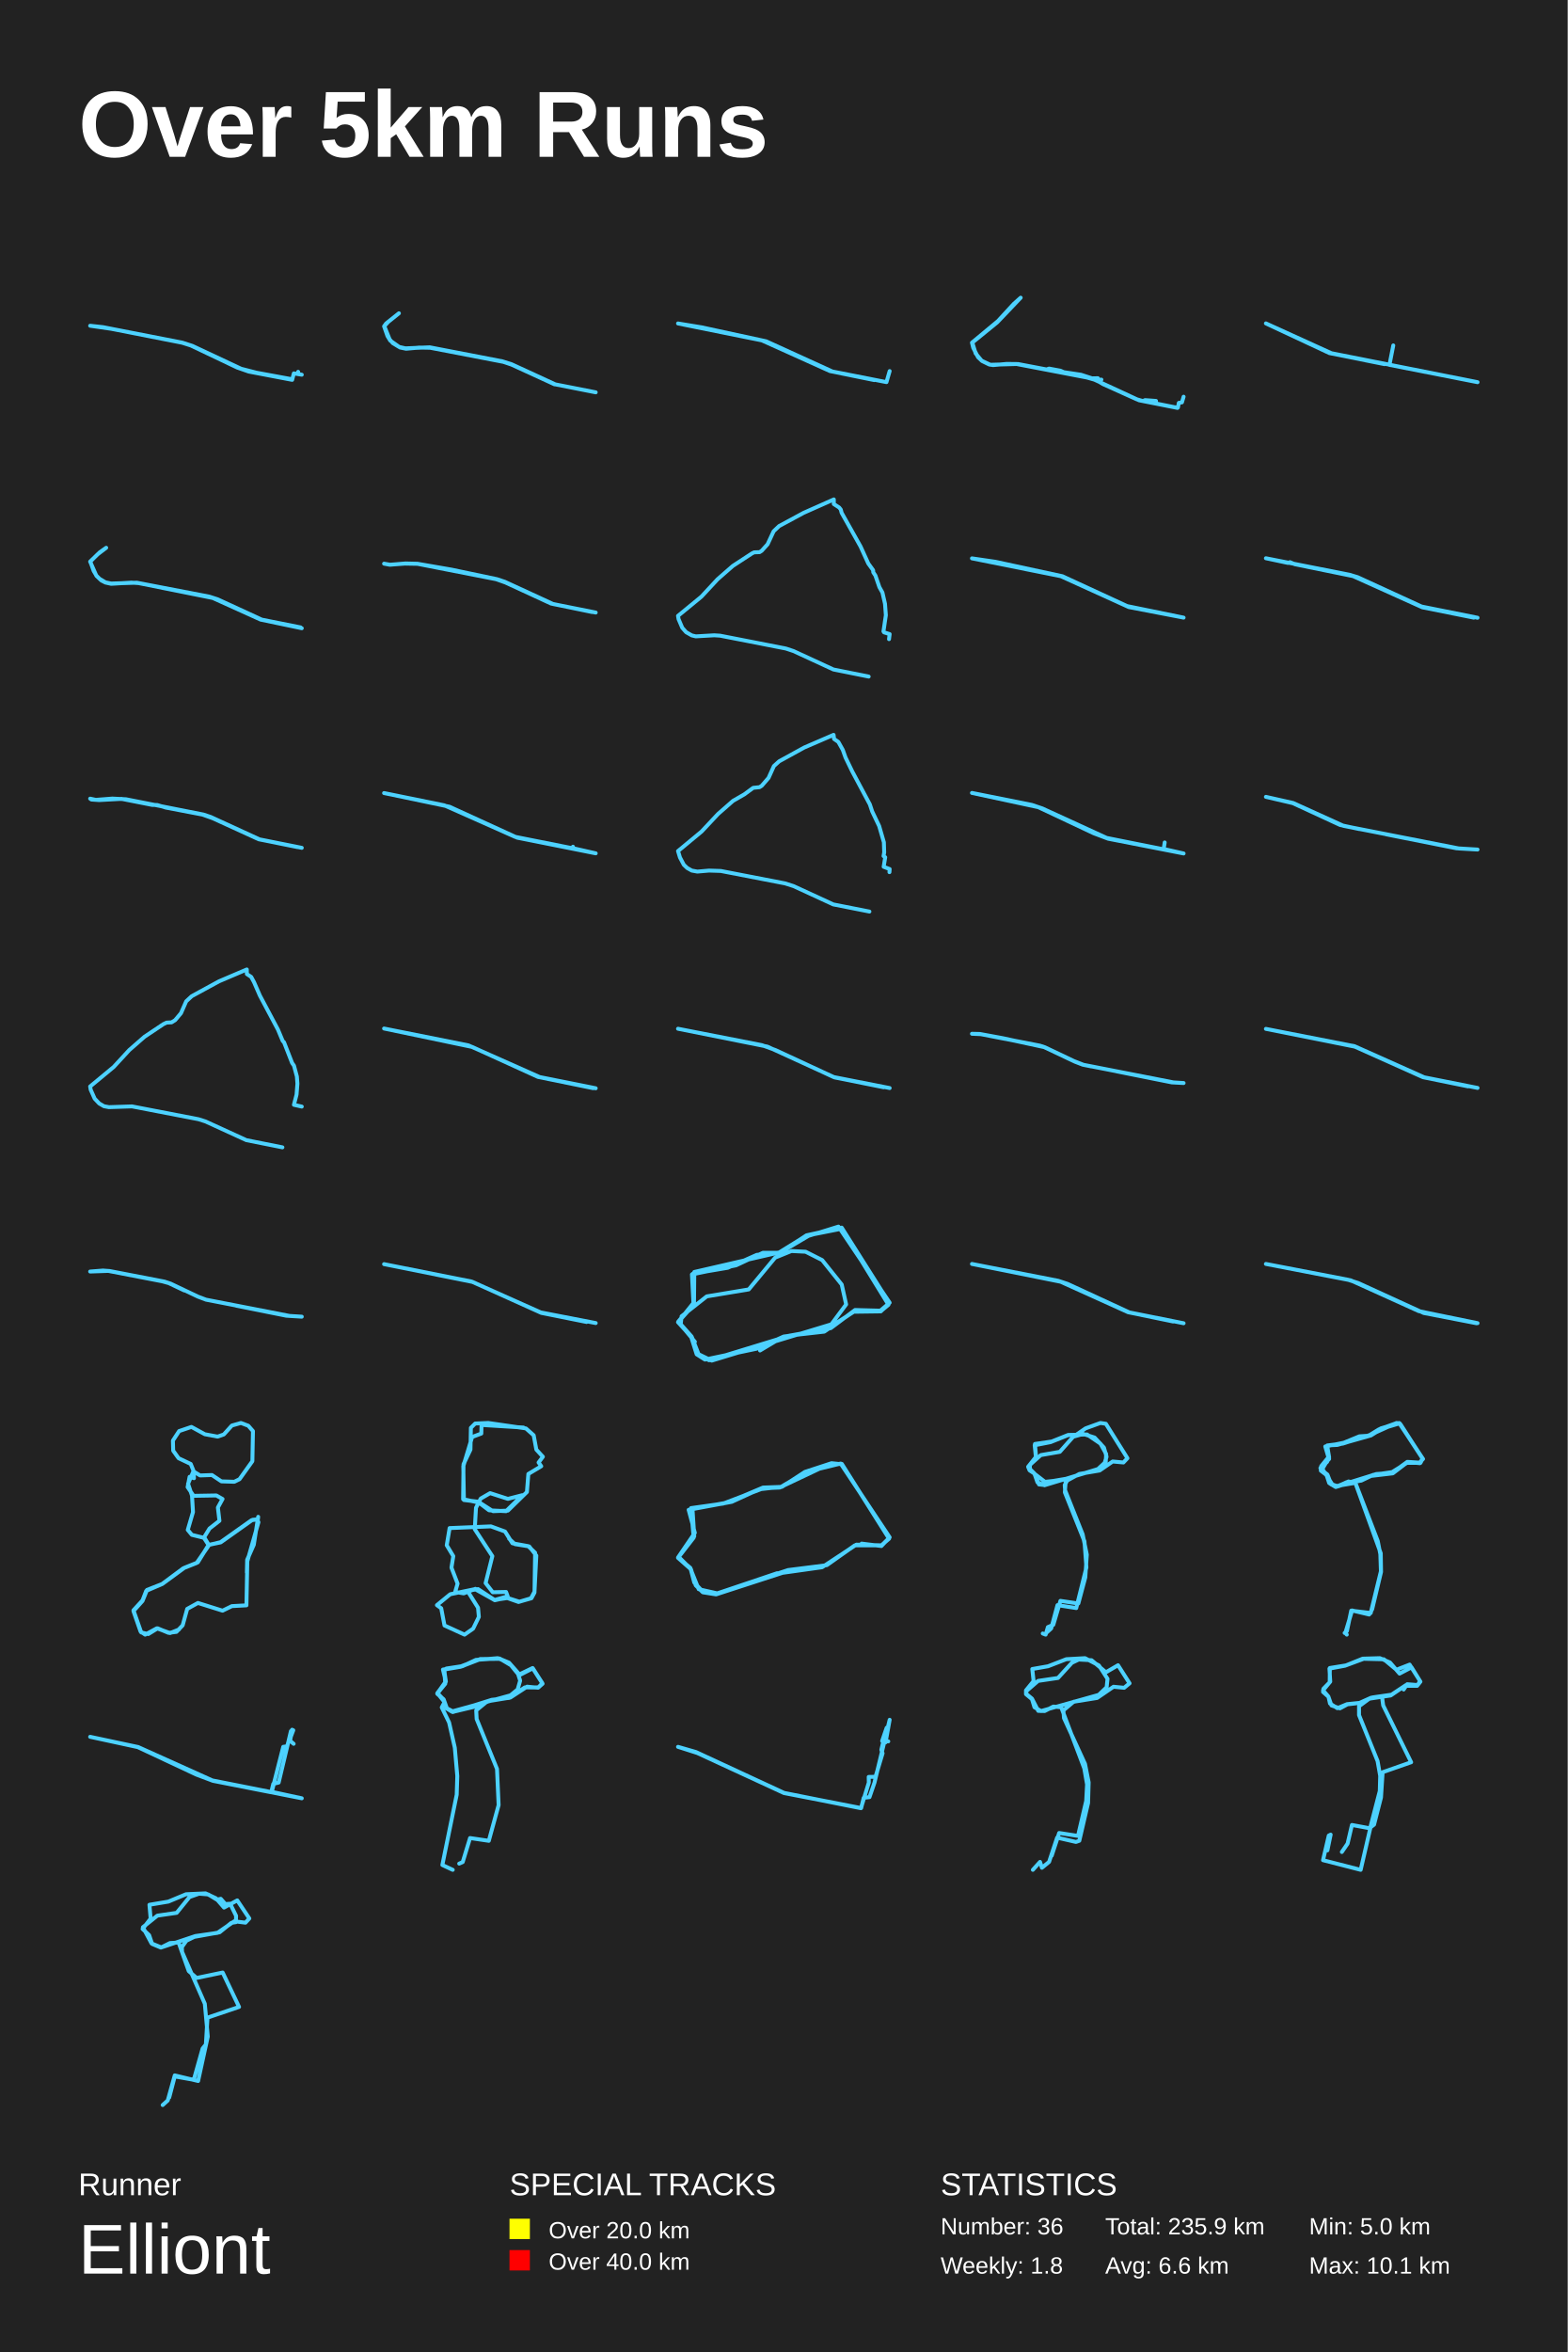
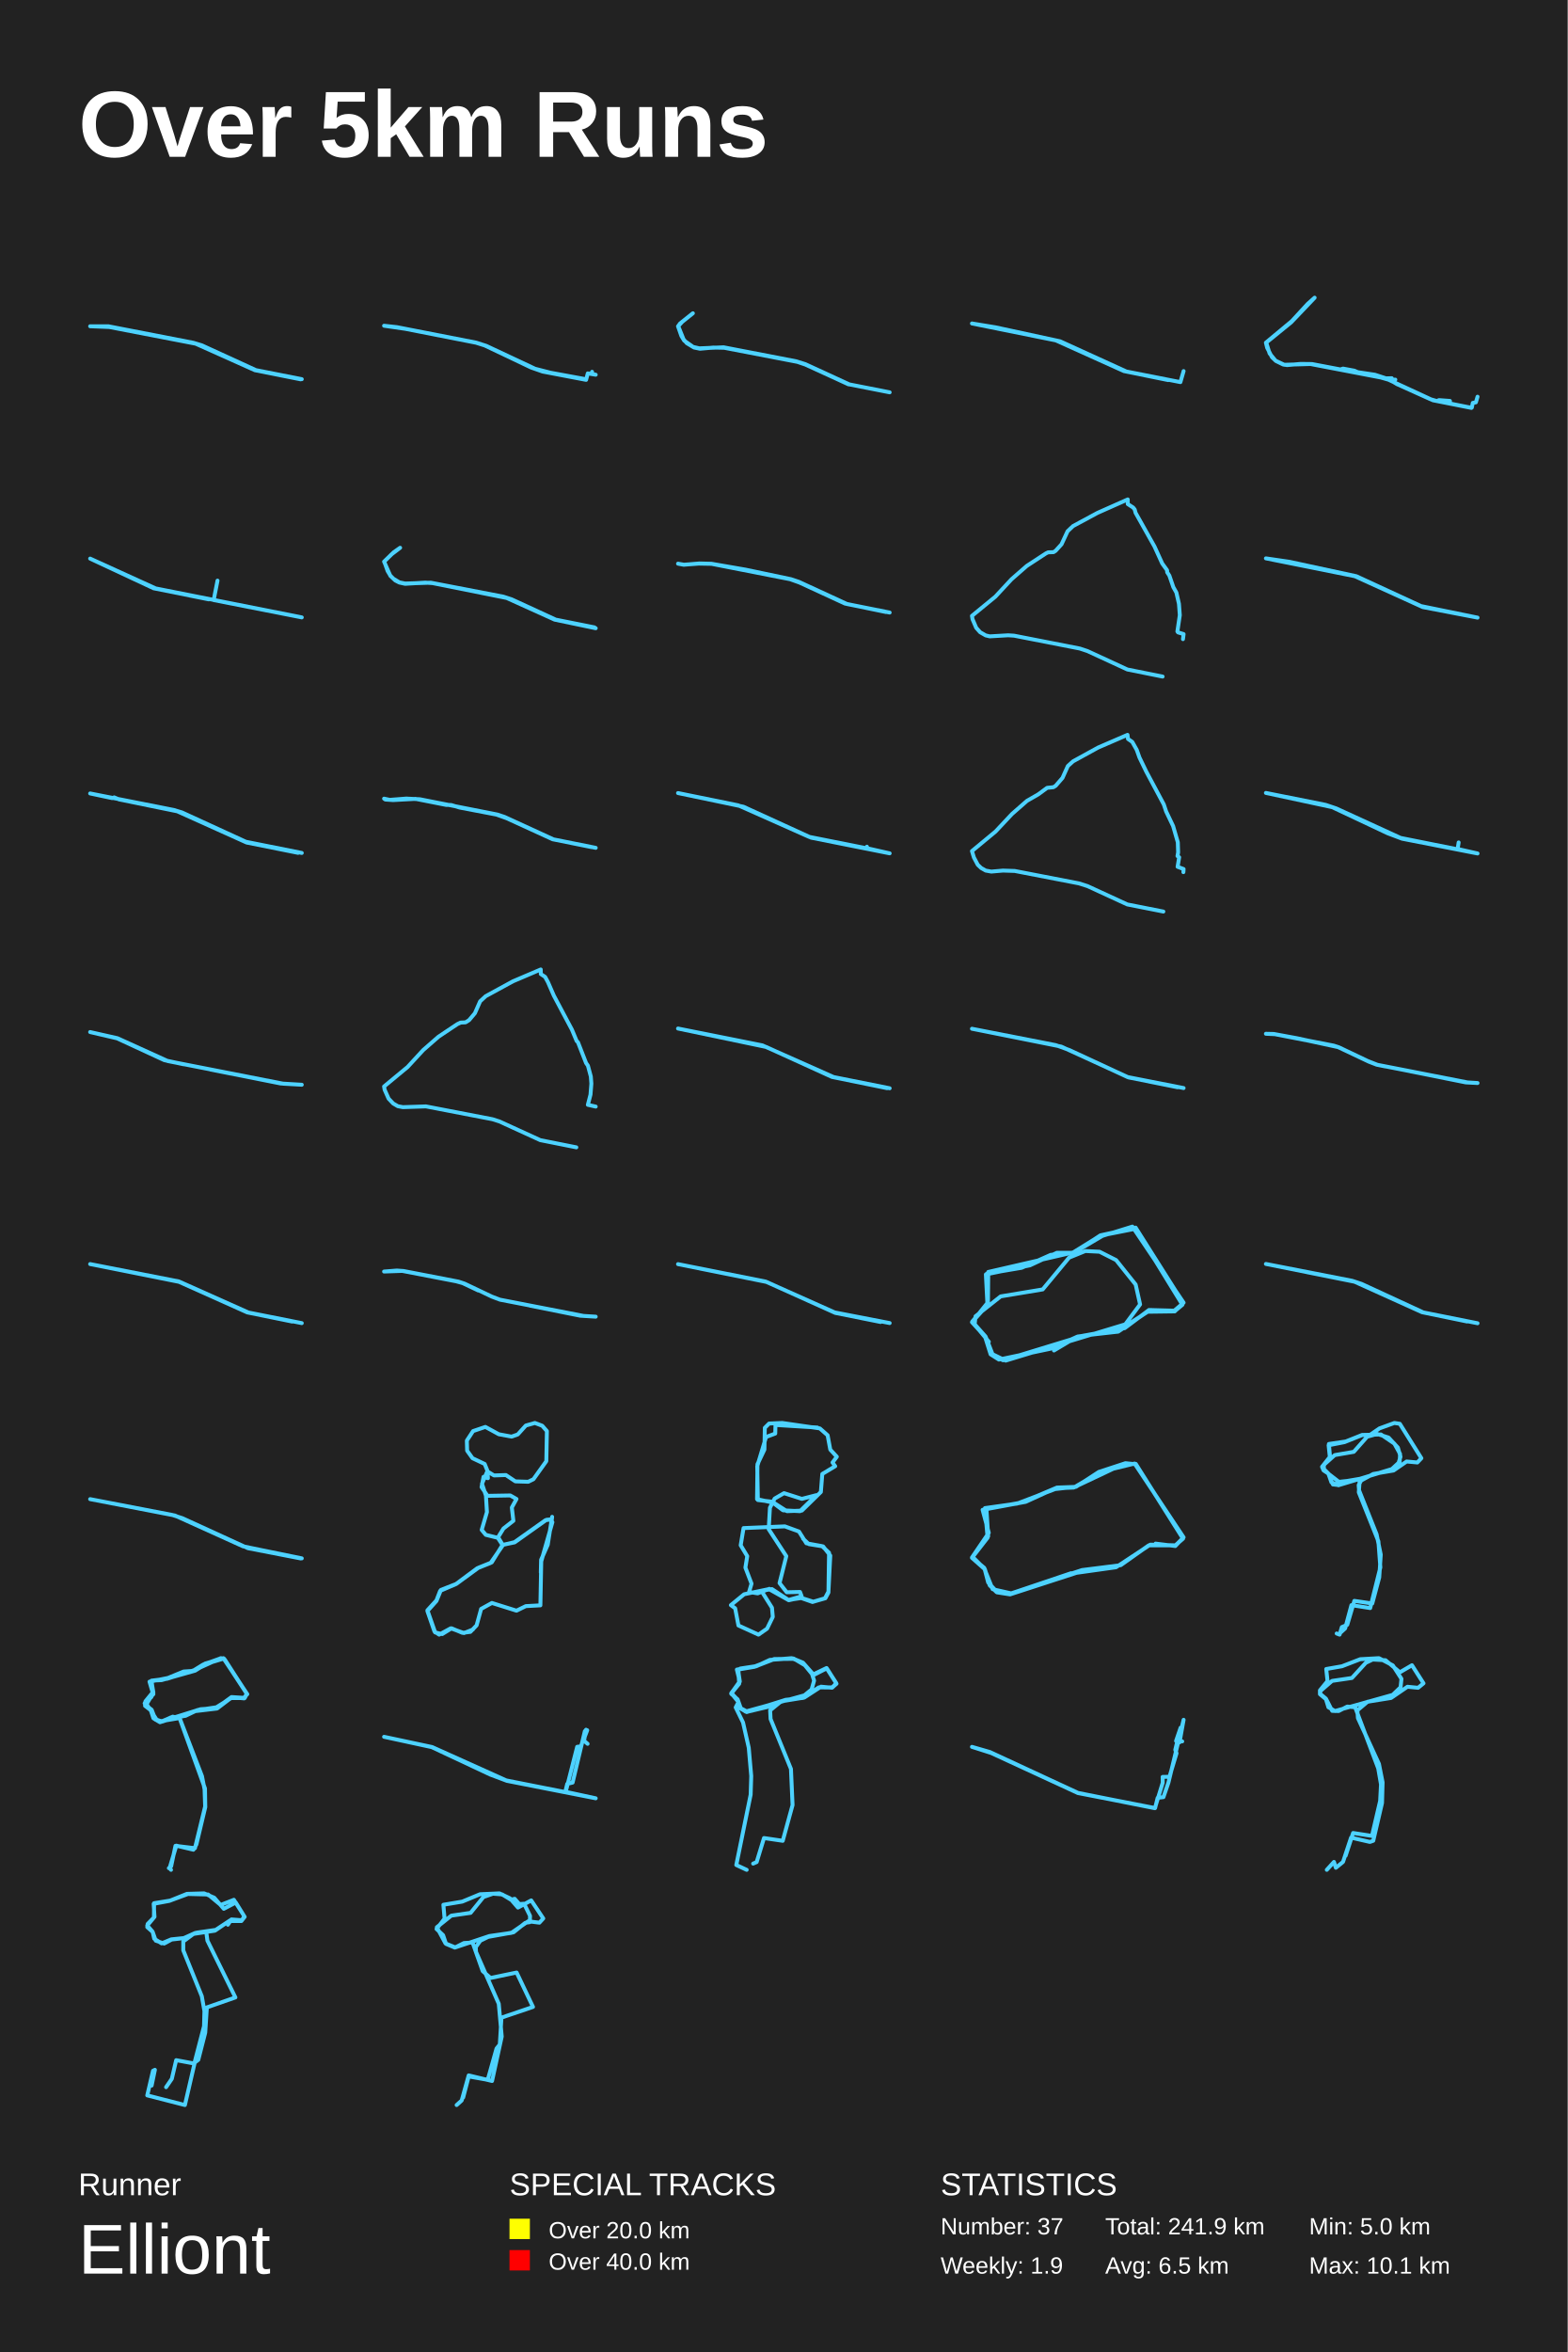
<svg xmlns="http://www.w3.org/2000/svg" baseProfile="full" height="300mm" version="1.1" viewBox="0,0,200,300" width="200mm">
  <defs />
  <rect fill="#222222" height="300" width="200" x="0" y="0" />
  <text fill="#FFFFFF" style="font-size:12px; font-family:Arial; font-weight:bold;" x="10" y="20">Over 5km Runs</text>
  <text fill="#FFFFFF" style="font-size:4px; font-family:Arial" x="10" y="280">Runner</text>
  <text fill="#FFFFFF" style="font-size:9px; font-family:Arial" x="10" y="290">Elliont</text>
  <text fill="#FFFFFF" style="font-size:4px; font-family:Arial" x="65" y="280">SPECIAL TRACKS</text>
  <rect fill="yellow" height="2.6" width="2.6" x="65" y="283" />
  <text fill="#FFFFFF" style="font-size:3px; font-family:Arial" x="70" y="285.5">Over 20.0 km</text>
  <rect fill="red" height="2.6" width="2.6" x="65" y="287" />
  <text fill="#FFFFFF" style="font-size:3px; font-family:Arial" x="70" y="289.5">Over 40.0 km</text>
  <text fill="#FFFFFF" style="font-size:4px; font-family:Arial" x="120" y="280">STATISTICS</text>
-   <text fill="#FFFFFF" style="font-size:3px; font-family:Arial" x="120" y="285">Number: 36</text>
-   <text fill="#FFFFFF" style="font-size:3px; font-family:Arial" x="120" y="290">Weekly: 1.8</text>
-   <text fill="#FFFFFF" style="font-size:3px; font-family:Arial" x="141" y="285">Total: 235.9 km</text>
-   <text fill="#FFFFFF" style="font-size:3px; font-family:Arial" x="141" y="290">Avg: 6.6 km</text>
+   <text fill="#FFFFFF" style="font-size:3px; font-family:Arial" x="120" y="285">Number: 37</text>
+   <text fill="#FFFFFF" style="font-size:3px; font-family:Arial" x="120" y="290">Weekly: 1.9</text>
+   <text fill="#FFFFFF" style="font-size:3px; font-family:Arial" x="141" y="285">Total: 241.9 km</text>
+   <text fill="#FFFFFF" style="font-size:3px; font-family:Arial" x="141" y="290">Avg: 6.5 km</text>
  <text fill="#FFFFFF" style="font-size:3px; font-family:Arial" x="167" y="285">Min: 5.0 km</text>
  <text fill="#FFFFFF" style="font-size:3px; font-family:Arial" x="167" y="290">Max: 10.1 km</text>
-   <polyline fill="none" points="37.28,48.377 32.734,47.542 30.761,47.035 24.538,44.117 23.256,43.705 13.141,41.729 11.5,41.549 14.199,41.94 23.238,43.716 24.341,44.065 30.25,46.876 31.73,47.394 37.272,48.451 37.487,47.627 38.5,47.796 37.998,47.679 38.034,47.426" stroke="#4DD2FF" stroke-linecap="round" stroke-linejoin="round" stroke-width="0.5" />
-   <polyline fill="none" points="76.0,50.042 70.847,49.028 65.242,46.45 64.08,46.085 54.816,44.298 51.723,44.431 50.901,44.244 50.109,43.764 49.702,43.275 49.03,41.603 49.521,41.061 50.894,39.958 49.264,41.256 49.0,41.621 49.43,42.857 49.785,43.444 51.029,44.324 51.806,44.484 53.496,44.333 54.892,44.36 64.224,46.156 65.25,46.503 70.757,49.028" stroke="#4DD2FF" stroke-linecap="round" stroke-linejoin="round" stroke-width="0.5" />
-   <polyline fill="none" points="113.5,47.333 113.092,48.741 106.19,47.383 97.738,43.531 89.516,41.753 86.5,41.259 97.204,43.42 105.886,47.333 111.531,48.481" stroke="#4DD2FF" stroke-linecap="round" stroke-linejoin="round" stroke-width="0.5" />
-   <polyline fill="none" points="150.222,52.029 145.32,51.06 139.632,48.43 138.671,48.154 129.695,46.432 126.341,46.527 125.233,46.008 124.47,45.082 124.044,43.698 127.222,41.112 130.216,37.971 129.335,38.758 127.31,40.956 124.0,43.707 124.161,44.364 124.778,45.567 125.299,46.051 126.202,46.493 126.701,46.57 128.433,46.415 129.878,46.432 133.519,47.124 133.834,47.012 135.28,47.28 135.713,47.47 137.907,47.799 139.324,48.257 140.058,48.24 140.043,48.439 140.513,48.422 140.16,48.655 140.696,48.984 144.997,50.922 145.819,51.155 146.076,51.034 147.477,51.138 147.477,51.467 149.855,51.942 150.273,51.986 150.391,51.389 150.787,51.32 151.0,50.602" stroke="#4DD2FF" stroke-linecap="round" stroke-linejoin="round" stroke-width="0.5" />
-   <polyline fill="none" points="177.749,44.059 177.261,46.542 188.5,48.749 169.857,45.052 161.5,41.251 169.602,45.039 176.64,46.45" stroke="#4DD2FF" stroke-linecap="round" stroke-linejoin="round" stroke-width="0.5" />
-   <polyline fill="none" points="38.349,80.025 33.398,79.036 27.767,76.444 26.716,76.105 17.464,74.323 14.183,74.43 13.458,74.278 12.709,73.833 12.316,73.441 11.954,72.835 11.523,71.623 12.46,70.697 13.548,69.868 12.725,70.447 11.5,71.632 12.301,73.45 12.929,74.038 13.45,74.305 14.183,74.466 16.753,74.314 17.683,74.376 27.147,76.274 33.254,79.036 38.5,80.132" stroke="#4DD2FF" stroke-linecap="round" stroke-linejoin="round" stroke-width="0.5" />
-   <polyline fill="none" points="76.0,78.131 70.556,77.043 64.409,74.21 63.395,73.873 57.616,72.659 53.259,71.907 51.722,71.869 49.777,72.032 49.0,71.897 49.711,72.032 51.64,71.888 53.275,71.917 63.305,73.882 64.474,74.297 70.302,76.985 75.534,78.064" stroke="#4DD2FF" stroke-linecap="round" stroke-linejoin="round" stroke-width="0.5" />
-   <polyline fill="none" points="110.823,86.297 106.328,85.395 101.233,83.044 100.263,82.722 91.869,81.08 91.117,81.032 88.768,81.168 88.255,81.048 87.538,80.637 87.04,80.073 86.568,78.97 86.5,78.552 89.485,76.104 91.548,73.882 93.494,72.183 95.946,70.58 96.219,70.451 96.909,70.427 97.176,70.25 97.927,69.421 98.699,67.762 99.396,67.101 102.517,65.418 106.376,63.703 106.376,64.291 107.059,64.734 107.264,64.992 107.373,65.41 109.784,69.702 110.775,71.877 111.396,72.738 111.403,72.988 111.683,73.415 112.189,74.888 112.578,75.581 112.906,77.014 113.015,78.463 112.708,80.54 112.79,80.661 113.5,80.879 113.418,81.523" stroke="#4DD2FF" stroke-linecap="round" stroke-linejoin="round" stroke-width="0.5" />
-   <polyline fill="none" points="151.0,78.78 143.796,77.308 135.536,73.497 127.009,71.66 124.0,71.22 135.344,73.497 144.01,77.434 150.819,78.742" stroke="#4DD2FF" stroke-linecap="round" stroke-linejoin="round" stroke-width="0.5" />
-   <polyline fill="none" points="188.5,78.794 181.362,77.366 173.205,73.623 172.164,73.31 161.5,71.206 164.336,71.807 164.57,71.707 165.196,71.97 172.621,73.485 181.458,77.466 188.022,78.781" stroke="#4DD2FF" stroke-linecap="round" stroke-linejoin="round" stroke-width="0.5" />
-   <polyline fill="none" points="38.5,108.142 33.103,107.061 26.879,104.204 25.946,103.895 16.07,101.945 14.333,101.858 12.221,102.022 11.5,101.868 11.656,101.983 12.646,102.051 15.505,101.897 19.427,102.669 20.058,102.679 21.147,103.007 25.839,103.904 27.141,104.368 33.005,107.051 37.943,108.045" stroke="#4DD2FF" stroke-linecap="round" stroke-linejoin="round" stroke-width="0.5" />
-   <polyline fill="none" points="72.873,108.162 65.708,106.736 56.679,102.721 49.0,101.156 57.343,102.898 65.986,106.849 76.0,108.844 73.098,108.188 73.098,107.998" stroke="#4DD2FF" stroke-linecap="round" stroke-linejoin="round" stroke-width="0.5" />
-   <polyline fill="none" points="110.917,116.27 106.311,115.36 101.24,113.024 100.154,112.678 91.953,111.091 90.457,111.043 88.967,111.172 88.256,111.043 87.669,110.712 87.238,110.302 86.746,109.367 86.5,108.553 89.514,106.056 91.605,103.825 93.518,102.149 94.96,101.319 96.088,100.489 96.887,100.409 97.174,100.232 98.049,99.224 98.732,97.71 99.402,97.106 102.6,95.349 106.345,93.73 106.407,94.253 106.953,94.632 107.521,95.647 107.869,96.622 108.73,98.403 110.972,102.6 111.272,103.502 112.161,105.363 112.762,107.434 112.803,108.723 112.721,109.19 112.933,109.343 112.735,110.559 113.5,110.849 113.473,111.244" stroke="#4DD2FF" stroke-linecap="round" stroke-linejoin="round" stroke-width="0.5" />
-   <polyline fill="none" points="148.349,108.311 141.178,106.876 132.964,103.111 131.627,102.663 124.0,101.139 132.464,102.957 139.537,106.287 141.373,106.979 151.0,108.861 148.458,108.285 148.588,107.453" stroke="#4DD2FF" stroke-linecap="round" stroke-linejoin="round" stroke-width="0.5" />
-   <polyline fill="none" points="176.858,106.425 185.802,108.199 188.5,108.36 186.146,108.228 171.405,105.34 164.975,102.423 161.5,101.64 164.935,102.442 170.964,105.227 173.447,105.755" stroke="#4DD2FF" stroke-linecap="round" stroke-linejoin="round" stroke-width="0.5" />
-   <polyline fill="none" points="36.027,146.344 31.432,145.429 26.212,143.041 25.319,142.757 16.837,141.122 13.897,141.219 13.258,141.098 12.661,140.75 12.077,140.134 11.569,138.993 11.5,138.58 14.502,136.094 16.487,133.94 18.444,132.232 20.834,130.636 21.253,130.434 21.892,130.402 22.345,130.118 23.087,129.236 23.753,127.721 24.461,127.065 27.936,125.17 31.487,123.656 31.494,124.239 32.044,124.604 32.408,125.276 33.156,126.992 35.464,131.333 36.069,132.782 36.233,132.936 37.271,135.592 37.504,135.924 37.875,137.308 37.944,138.223 37.834,139.616 37.497,140.92 38.5,141.146" stroke="#4DD2FF" stroke-linecap="round" stroke-linejoin="round" stroke-width="0.5" />
-   <polyline fill="none" points="76.0,138.81 68.842,137.377 59.764,133.34 49.0,131.19 60.244,133.541 68.639,137.364 75.669,138.797" stroke="#4DD2FF" stroke-linecap="round" stroke-linejoin="round" stroke-width="0.5" />
-   <polyline fill="none" points="113.5,138.782 106.344,137.376 98.944,133.943 97.192,133.308 86.5,131.218 97.889,133.495 106.47,137.426 112.74,138.683" stroke="#4DD2FF" stroke-linecap="round" stroke-linejoin="round" stroke-width="0.5" />
-   <polyline fill="none" points="142.473,136.658 149.494,138.061 151.0,138.141 149.705,138.061 138.228,135.818 136.995,135.336 133.308,133.583 132.657,133.371 125.134,131.91 124.0,131.859 125.004,131.881 127.935,132.422 133.209,133.561 137.131,135.416 138.135,135.804 139.226,136.023" stroke="#4DD2FF" stroke-linecap="round" stroke-linejoin="round" stroke-width="0.5" />
-   <polyline fill="none" points="188.5,138.766 181.693,137.412 172.818,133.449 161.5,131.234 172.839,133.499 181.546,137.4 187.289,138.569" stroke="#4DD2FF" stroke-linecap="round" stroke-linejoin="round" stroke-width="0.5" />
-   <polyline fill="none" points="30.157,166.548 36.529,167.821 38.5,167.943 36.949,167.848 26.284,165.776 25.244,165.383 21.768,163.73 20.992,163.473 13.982,162.118 13.132,162.057 11.5,162.186 13.816,162.105 20.693,163.432 21.527,163.662 23.515,164.604" stroke="#4DD2FF" stroke-linecap="round" stroke-linejoin="round" stroke-width="0.5" />
-   <polyline fill="none" points="76.0,168.758 68.986,167.4 60.171,163.464 49.0,161.242 60.296,163.513 69.059,167.462 74.838,168.622" stroke="#4DD2FF" stroke-linecap="round" stroke-linejoin="round" stroke-width="0.5" />
-   <polyline fill="none" points="96.96,172.256 99.868,170.52 105.985,169.407 109.082,167.092 112.443,167.181 113.349,166.425 107.383,156.72 103.342,157.521 99.49,159.792 97.338,159.792 93.901,161.394 88.275,162.552 88.464,166.202 86.5,168.65 88.162,170.476 88.879,172.746 89.936,173.414 96.507,172.034 99.981,170.476 105.041,169.808 109.271,167.092 112.254,167.226 113.462,166.202 107.383,156.586 102.889,157.566 99.566,159.747 96.545,160.059 92.844,161.706 88.388,162.463 88.501,166.425 86.5,168.65 88.275,170.565 89.181,172.88 90.465,173.503 100.812,170.342 105.155,169.852 108.893,167.315 112.367,167.27 113.5,166.158 106.967,156.453 102.511,157.833 99.415,159.747 88.577,162.24 88.539,166.202 86.538,168.561 88.237,170.476 88.879,172.612 90.805,173.547 106.061,168.918 107.949,166.38 107.383,163.843 104.89,160.726 102.776,159.658 100.963,159.569 98.886,160.415 95.525,164.466 90.163,165.356 86.953,167.894 86.84,168.962 88.652,171.143" stroke="#4DD2FF" stroke-linecap="round" stroke-linejoin="round" stroke-width="0.5" />
-   <polyline fill="none" points="151.0,168.782 144.08,167.4 136.197,163.76 135.003,163.365 124.0,161.218 135.317,163.488 143.923,167.376 149.67,168.56" stroke="#4DD2FF" stroke-linecap="round" stroke-linejoin="round" stroke-width="0.5" />
-   <polyline fill="none" points="188.5,168.77 181.002,167.235 172.319,163.307 161.5,161.217 171.967,163.231 173.27,163.647 181.633,167.474 188.372,168.783" stroke="#4DD2FF" stroke-linecap="round" stroke-linejoin="round" stroke-width="0.5" />
-   <polyline fill="none" points="31.495,200.57 31.531,198.953 32.379,197.034 32.938,193.473 32.902,193.801 32.09,193.902 28.139,196.705 26.642,197.059 26.046,196.074 26.732,194.963 27.995,193.978 27.796,192.285 28.392,191.199 27.598,190.745 24.693,190.795 23.936,189.684 24.188,188.37 24.747,188.547 24.693,187.688 25.523,188.194 27.039,188.143 28.247,188.951 29.889,189.002 30.557,188.674 32.198,186.375 32.271,182.536 31.675,181.854 30.737,181.5 29.582,181.828 28.554,182.965 27.76,183.243 26.137,182.94 24.423,182.005 22.853,182.536 22.059,183.748 22.095,185.036 22.781,185.996 24.332,186.729 24.693,187.613 23.99,189.254 24.495,190.77 24.621,192.866 23.954,195.14 24.477,195.771 26.01,196.15 26.606,197.059 25.235,199.282 23.539,199.964 20.706,202.035 18.65,202.919 18.18,204.131 17.026,205.394 18.018,208.222 18.92,208.424 20.111,207.692 21.5,208.273 22.51,208.146 23.304,207.313 23.881,205.217 25.253,204.459 28.392,205.444 29.582,204.863 31.441,204.762 31.549,199.155 32.974,194.154 32.758,193.801 32.216,193.851 28.157,196.731 26.696,197.034 25.09,199.357 23.376,200.039 20.688,202.035 18.758,202.792 18.18,204.207 17.026,205.495 17.928,208.096 18.523,208.5 20.003,207.692 21.698,208.298 22.835,207.843" stroke="#4DD2FF" stroke-linecap="round" stroke-linejoin="round" stroke-width="0.5" />
-   <polyline fill="none" points="64.953,196.261 65.684,196.955 67.511,197.247 68.424,198.417 68.189,203.02 67.745,203.86 66.154,204.335 64.588,203.787 63.126,204.116 60.647,202.655 59.16,203.239 58.064,203.056 58.377,201.997 57.594,199.951 57.829,198.49 56.994,197.101 57.359,194.909 62.63,194.69 64.431,195.348 65.371,196.845 67.38,197.211 68.267,198.051 68.189,203.13 67.798,203.86 66.258,204.299 64.77,203.824 63.074,204.079 60.595,202.691 57.437,203.349 55.741,204.737 56.289,205.139 56.707,207.331 59.264,208.5 60.36,207.733 61.091,206.235 60.986,205.066 59.629,202.91 60.986,202.691 63.1,204.079 64.77,203.604 64.562,203.056 62.865,203.093 61.952,201.924 62.813,198.49 60.569,195.055 60.725,192.315 61.326,191.146 62.526,190.452 64.797,191.182 66.649,190.707 64.562,192.753 62.396,192.644 61.091,191.657 59.081,191.219 59.134,186.761 60.021,184.898 60.073,182.121 60.621,181.573 62.291,181.5 67.093,182.194 68.085,183.071 68.424,184.898 69.259,185.811 68.711,186.542 69.05,187.017 67.406,188.004 67.223,190.306 64.797,192.68 62.891,192.753 61.012,191.548 59.186,191.329 59.107,187.017 60.23,183.29 61.404,182.852 61.43,181.756 66.78,182.085" stroke="#4DD2FF" stroke-linecap="round" stroke-linejoin="round" stroke-width="0.5" />
-   <polyline fill="none" points="109.923,196.887 112.446,197.198 113.5,196.088 107.249,186.676 102.881,187.742 99.492,189.739 97.383,189.828 92.262,191.782 88.157,192.359 88.496,196.132 86.5,198.707 88.157,200.172 88.759,202.214 89.663,203.102 91.358,203.368 99.831,200.616 104.877,199.905 109.245,197.02 112.446,197.109 113.425,196.265 107.4,186.721 105.743,186.765 99.642,189.651 96.856,189.961 93.354,191.56 87.856,192.581 88.646,195.511 86.5,198.663 88.082,199.994 88.571,201.859 89.701,203.057 91.358,203.279 100.546,200.261 105.479,199.639 109.056,197.109 112.483,197.109 113.425,196.177 107.4,186.765 106.082,186.632 102.692,187.742 99.755,189.651 97.345,189.739 92.826,191.648 88.345,192.447 88.571,195.955 86.575,198.574 88.082,200.083 89.136,202.702 91.508,203.235 99.153,200.66" stroke="#4DD2FF" stroke-linecap="round" stroke-linejoin="round" stroke-width="0.5" />
-   <polyline fill="none" points="133.561,208.207 134.111,207.705 134.91,204.736 137.305,205.112 138.6,199.926 138.352,196.6 135.85,190.347 135.956,188.946 137.695,188.005 140.285,187.565 141.953,186.415 143.319,186.541 143.834,185.997 141.084,181.605 140.392,181.5 138.494,182.19 137.305,183.006 136.276,183.027 134.182,183.863 132.036,184.177 132.178,185.809 131.166,187.084 131.344,187.544 131.947,187.942 132.55,189.343 133.313,189.427 140.126,187.377 140.889,186.708 141.172,185.809 140.835,184.637 139.647,183.361 138.192,182.901 136.915,183.257 135.211,185.181 132.781,185.599 131.379,186.854 131.415,187.544 133.313,189.009 135.477,188.778 140.073,187.377 141.066,186.457 141.119,185.453 140.392,184.135 138.671,182.964 136.276,183.048 134.023,183.947 132,184.344 132.16,185.892 131.184,187.168 131.965,187.942 132.355,189.071 133.26,189.448 134.324,188.904 136.294,188.569 135.832,189.427 135.886,190.096 138.121,195.701 138.653,198.294 138.458,201.201 137.571,204.527 135.282,204.192 134.378,207.245 133.686,207.538 133.402,208.5 133.029,208.354" stroke="#4DD2FF" stroke-linecap="round" stroke-linejoin="round" stroke-width="0.5" />
-   <polyline fill="none" points="171.817,208.5 171.634,208.284 172.494,205.416 174.671,205.934 175.055,205.265 176.189,200.5 176.153,198.127 172.914,189.156 172.036,188.962 170.792,189.566 170.024,189.415 168.579,187.172 169.567,186.094 169.329,184.368 170.609,184.304 174.89,183.096 176.281,182.233 178.567,181.543 181.513,186.051 181.147,186.633 179.537,186.482 177.817,187.733 175.201,188.121 173.665,188.854 171.707,189.113 170.518,189.609 169.75,189.286 169.311,188.078 168.615,187.56 168.615,187.15 169.567,185.878 169.311,184.39 171.323,184.131 174.835,183.01 178.165,181.5 178.677,181.673 181.494,186.051 181.22,186.59 179.665,186.482 177.415,187.884 175.585,188.013 170.609,189.566 169.841,189.35 169.347,188.078 168.615,187.517 169.548,185.921 169.329,184.368 171.25,184.131 174.689,183.074 175.915,182.32 178.201,181.5 178.622,181.673 181.476,186.029 181.202,186.568 179.537,186.46 177.762,187.754 175.183,188.121 173.335,188.919 171.817,189.048 170.646,189.587 169.786,189.264 169.329,188.078 168.597,187.539 168.579,187.172 169.311,186.46 168.451,187.258 169.256,188.207 169.622,189.199 170.408,189.674 174.963,188.25 177.689,187.927 179.445,186.59 181.074,186.59 181.549,186.094 178.494,181.5 176.171,182.19 174.726,183.118 173.427,183.204 171.433,184.023 169.073,184.498 169.475,185.878 168.542,187.021 168.506,187.582 169.237,188.143 169.567,189.156 170.262,189.587 172.914,189.135 175.768,196.553 176.098,198.235 176.171,200.413 174.872,205.74 172.384,205.438 171.835,208.047 171.542,208.284" stroke="#4DD2FF" stroke-linecap="round" stroke-linejoin="round" stroke-width="0.5" />
-   <polyline fill="none" points="37.463,222.425 37.008,222.04 37.265,220.625 36.624,222.741 36.134,222.809 34.678,228.523 34.515,228.564 27.092,227.095 17.629,222.837 11.5,221.532 17.583,222.85 25.052,226.353 27.173,227.15 38.5,229.375 34.62,228.537 34.864,227.534 35.552,227.369 37.113,220.804 37.416,220.694 37.008,221.765" stroke="#4DD2FF" stroke-linecap="round" stroke-linejoin="round" stroke-width="0.5" />
-   <polyline fill="none" points="58.583,237.707 59.032,237.508 59.967,234.445 62.36,234.797 63.612,230.235 63.407,225.629 60.808,219.259 60.752,218.157 62.154,217.01 65.108,216.526 67.24,215.137 68.642,215.269 69.222,214.762 67.969,212.8 66.286,213.66 64.94,212.095 63.5,211.5 60.808,211.72 58.976,212.536 56.508,212.955 56.881,214.498 55.797,216.063 56.601,216.746 57.012,217.892 57.854,218.333 60.92,217.606 62.696,216.834 65.033,216.526 66.959,215.225 68.642,215.247 69.203,214.718 67.988,212.8 66.305,213.616 64.94,212.073 63.612,211.522 60.714,211.72 59.013,212.514 56.975,212.823 56.694,213.043 56.844,214.564 55.797,215.952 56.564,216.746 56.956,217.914 57.76,218.377 62.734,216.812 64.959,216.57 66.978,215.225 68.717,215.225 69.184,214.674 67.95,212.756 66.211,213.594 64.921,212.073 63.781,211.588 61.275,211.61 58.826,212.536 56.938,212.823 56.676,213.021 56.807,214.762 55.778,216.019 56.62,216.79 56.994,217.914 57.611,218.311 65.127,216.239 66.043,215.49 66.361,214.365 66.099,213.528 65.183,212.404 63.743,211.544 61.257,211.632 58.751,212.602 56.657,212.955 56.881,214.454 55.797,215.975 56.713,217.099 56.358,217.782 57.293,219.7 58.022,222.918 58.34,226.532 58.265,228.913 56.433,237.883 57.76,238.5" stroke="#4DD2FF" stroke-linecap="round" stroke-linejoin="round" stroke-width="0.5" />
-   <polyline fill="none" points="113.323,222.116 112.539,222.063 113.116,220.373 112.435,223.196 112.598,223.632 111.696,226.63 110.824,226.647 110.838,227.379 109.833,230.638 100.03,228.686 88.792,223.475 86.5,222.813 88.955,223.597 100.015,228.704 109.863,230.621 110.188,229.314 110.927,229.227 111.563,227.379 113.5,219.362 112.982,222.238" stroke="#4DD2FF" stroke-linecap="round" stroke-linejoin="round" stroke-width="0.5" />
-   <polyline fill="none" points="131.769,238.5 132.682,237.489 132.925,238.236 133.838,237.489 134.863,234.392 137.267,234.941 137.696,234.787 138.814,229.976 138.888,227.34 138.423,224.989 135.739,219.146 135.664,218.157 136.969,217.058 139.969,216.575 142.057,215.147 143.417,215.279 144.107,214.708 142.634,212.401 141.088,213.302 139.261,211.764 137.621,211.676 136.745,212.093 134.975,214.027 132.44,214.4 130.968,215.674 130.893,216.092 131.657,216.729 131.974,217.762 132.813,218.245 140.174,216.18 141.181,215.213 141.293,214.136 140.193,212.423 138.423,211.5 136.037,211.632 133.707,212.533 131.695,212.884 131.862,214.422 130.893,215.608 130.893,216.026 131.657,216.663 132.459,218.223 133.279,218.245 134.378,217.674 135.385,217.762 138.329,225.561 138.683,227.604 138.572,229.713 137.528,234.172 135.124,233.799 134.173,236.699" stroke="#4DD2FF" stroke-linecap="round" stroke-linejoin="round" stroke-width="0.5" />
-   <polyline fill="none" points="171.188,236.223 171.919,235.156 172.476,232.776 174.791,233.207 176.027,228.447 176.079,226.519 175.748,224.631 173.381,218.763 173.381,217.635 174.687,216.671 177.419,216.26 179.229,215.029 180.796,215.029 181.213,214.496 179.838,212.321 178.15,212.977 176.549,211.644 173.973,211.582 171.589,212.464 169.605,212.834 169.709,214.496 168.787,215.604 169.465,216.383 169.866,217.532 170.945,217.902 171.902,217.389 173.521,217.204 175.104,216.506 177.524,216.158 179.351,214.947 179.073,215.501 179.525,214.824 180.865,214.927 181.161,214.414 180.082,212.67 178.551,213.47 177.332,212.054 176.044,211.5 173.851,211.562 171.711,212.423 169.657,212.752 169.639,214.578 168.839,215.398 168.787,215.809 169.483,216.424 169.674,217.286 170.614,217.881 171.85,217.368 173.451,217.204 174.913,216.547 176.305,216.363 176.462,217.532 180.03,224.775 176.392,226.047 176.184,229.268 175.296,232.735 174.843,233.084 173.59,238.5 168.787,237.269 169.518,234.13 169.761,234.007 169.344,236.018" stroke="#4DD2FF" stroke-linecap="round" stroke-linejoin="round" stroke-width="0.5" />
-   <polyline fill="none" points="20.755,268.5 21.401,267.918 22.294,264.717 25.275,265.433 26.51,259.769 26.13,255.583 23.224,248.956 23.205,248.351 23.775,247.545 24.782,247.053 28.01,246.47 29.511,245.261 30.099,245.172 30.118,244.366 29.359,242.821 28.751,242.866 28.162,242.194 27.668,242.306 26.567,241.634 25.389,241.545 24.174,241.97 22.541,243.985 20.072,244.343 18.229,245.821 19.331,247.881 20.584,248.396 24.934,246.941 27.744,246.538 29.89,245.06 31.315,245.239 31.809,244.702 30.27,242.396 28.58,243.314 27.554,242.127 26.225,241.5 23.737,241.612 21.477,242.552 19.065,242.955 19.217,244.724 18.191,246.045 19.027,246.829 19.407,247.948 20.527,248.418 21.686,247.836 22.787,247.769 24.079,251.418 25.085,252.291 28.409,251.597 30.498,255.986 26.472,257.351 26.263,260.776 25.845,261.291 24.782,265.075 24.554,265.254 22.294,264.851 21.591,267.537" stroke="#4DD2FF" stroke-linecap="round" stroke-linejoin="round" stroke-width="0.5" />
+   <polyline fill="none" points="38.5,48.364 32.65,47.211 25.742,44.046 24.667,43.722 13.82,41.615 11.5,41.615 13.936,41.71 24.96,43.837 32.517,47.222 38.358,48.385" stroke="#4DD2FF" stroke-linecap="round" stroke-linejoin="round" stroke-width="0.5" />
+   <polyline fill="none" points="74.78,48.377 70.234,47.542 68.261,47.035 62.038,44.117 60.756,43.705 50.641,41.729 49.0,41.549 51.699,41.94 60.738,43.716 61.841,44.065 67.75,46.876 69.23,47.394 74.772,48.451 74.987,47.627 76.0,47.796 75.498,47.679 75.534,47.426" stroke="#4DD2FF" stroke-linecap="round" stroke-linejoin="round" stroke-width="0.5" />
+   <polyline fill="none" points="113.5,50.042 108.347,49.028 102.742,46.45 101.58,46.085 92.316,44.298 89.223,44.431 88.401,44.244 87.609,43.764 87.202,43.275 86.53,41.603 87.021,41.061 88.394,39.958 86.764,41.256 86.5,41.621 86.93,42.857 87.285,43.444 88.529,44.324 89.306,44.484 90.996,44.333 92.392,44.36 101.724,46.156 102.75,46.503 108.257,49.028" stroke="#4DD2FF" stroke-linecap="round" stroke-linejoin="round" stroke-width="0.5" />
+   <polyline fill="none" points="151.0,47.333 150.592,48.741 143.69,47.383 135.238,43.531 127.016,41.753 124.0,41.259 134.704,43.42 143.386,47.333 149.031,48.481" stroke="#4DD2FF" stroke-linecap="round" stroke-linejoin="round" stroke-width="0.5" />
+   <polyline fill="none" points="187.722,52.029 182.82,51.06 177.132,48.43 176.171,48.154 167.195,46.432 163.841,46.527 162.733,46.008 161.97,45.082 161.544,43.698 164.722,41.112 167.716,37.971 166.835,38.758 164.81,40.956 161.5,43.707 161.661,44.364 162.278,45.567 162.799,46.051 163.702,46.493 164.201,46.57 165.933,46.415 167.378,46.432 171.019,47.124 171.334,47.012 172.78,47.28 173.213,47.47 175.407,47.799 176.824,48.257 177.558,48.24 177.543,48.439 178.013,48.422 177.66,48.655 178.196,48.984 182.497,50.922 183.319,51.155 183.576,51.034 184.977,51.138 184.977,51.467 187.355,51.942 187.773,51.986 187.891,51.389 188.287,51.32 188.5,50.602" stroke="#4DD2FF" stroke-linecap="round" stroke-linejoin="round" stroke-width="0.5" />
+   <polyline fill="none" points="27.749,74.059 27.261,76.542 38.5,78.749 19.857,75.052 11.5,71.251 19.602,75.039 26.64,76.45" stroke="#4DD2FF" stroke-linecap="round" stroke-linejoin="round" stroke-width="0.5" />
+   <polyline fill="none" points="75.849,80.025 70.898,79.036 65.267,76.444 64.216,76.105 54.964,74.323 51.683,74.43 50.958,74.278 50.209,73.833 49.816,73.441 49.454,72.835 49.023,71.623 49.96,70.697 51.048,69.868 50.225,70.447 49.0,71.632 49.801,73.45 50.429,74.038 50.95,74.305 51.683,74.466 54.253,74.314 55.183,74.376 64.647,76.274 70.754,79.036 76.0,80.132" stroke="#4DD2FF" stroke-linecap="round" stroke-linejoin="round" stroke-width="0.5" />
+   <polyline fill="none" points="113.5,78.131 108.056,77.043 101.909,74.21 100.895,73.873 95.116,72.659 90.759,71.907 89.222,71.869 87.277,72.032 86.5,71.897 87.211,72.032 89.14,71.888 90.775,71.917 100.805,73.882 101.974,74.297 107.802,76.985 113.034,78.064" stroke="#4DD2FF" stroke-linecap="round" stroke-linejoin="round" stroke-width="0.5" />
+   <polyline fill="none" points="148.323,86.297 143.828,85.395 138.733,83.044 137.763,82.722 129.369,81.08 128.617,81.032 126.268,81.168 125.755,81.048 125.038,80.637 124.54,80.073 124.068,78.97 124.0,78.552 126.985,76.104 129.048,73.882 130.994,72.183 133.446,70.58 133.719,70.451 134.409,70.427 134.676,70.25 135.427,69.421 136.199,67.762 136.896,67.101 140.017,65.418 143.876,63.703 143.876,64.291 144.559,64.734 144.764,64.992 144.873,65.41 147.284,69.702 148.275,71.877 148.896,72.738 148.903,72.988 149.183,73.415 149.689,74.888 150.078,75.581 150.406,77.014 150.515,78.463 150.208,80.54 150.29,80.661 151.0,80.879 150.918,81.523" stroke="#4DD2FF" stroke-linecap="round" stroke-linejoin="round" stroke-width="0.5" />
+   <polyline fill="none" points="188.5,78.78 181.296,77.308 173.036,73.497 164.509,71.66 161.5,71.22 172.844,73.497 181.51,77.434 188.319,78.742" stroke="#4DD2FF" stroke-linecap="round" stroke-linejoin="round" stroke-width="0.5" />
+   <polyline fill="none" points="38.5,108.794 31.362,107.366 23.205,103.623 22.164,103.31 11.5,101.206 14.336,101.807 14.57,101.707 15.196,101.97 22.621,103.485 31.458,107.466 38.022,108.781" stroke="#4DD2FF" stroke-linecap="round" stroke-linejoin="round" stroke-width="0.5" />
+   <polyline fill="none" points="76.0,108.142 70.603,107.061 64.379,104.204 63.446,103.895 53.57,101.945 51.833,101.858 49.721,102.022 49.0,101.868 49.156,101.983 50.146,102.051 53.005,101.897 56.927,102.669 57.558,102.679 58.647,103.007 63.339,103.904 64.641,104.368 70.505,107.051 75.443,108.045" stroke="#4DD2FF" stroke-linecap="round" stroke-linejoin="round" stroke-width="0.5" />
+   <polyline fill="none" points="110.373,108.162 103.208,106.736 94.179,102.721 86.5,101.156 94.843,102.898 103.486,106.849 113.5,108.844 110.598,108.188 110.598,107.998" stroke="#4DD2FF" stroke-linecap="round" stroke-linejoin="round" stroke-width="0.5" />
+   <polyline fill="none" points="148.417,116.27 143.811,115.36 138.74,113.024 137.654,112.678 129.453,111.091 127.957,111.043 126.467,111.172 125.756,111.043 125.169,110.712 124.738,110.302 124.246,109.367 124.0,108.553 127.014,106.056 129.105,103.825 131.018,102.149 132.46,101.319 133.588,100.489 134.387,100.409 134.674,100.232 135.549,99.224 136.232,97.71 136.902,97.106 140.1,95.349 143.845,93.73 143.907,94.253 144.453,94.632 145.021,95.647 145.369,96.622 146.23,98.403 148.472,102.6 148.772,103.502 149.661,105.363 150.262,107.434 150.303,108.723 150.221,109.19 150.433,109.343 150.235,110.559 151.0,110.849 150.973,111.244" stroke="#4DD2FF" stroke-linecap="round" stroke-linejoin="round" stroke-width="0.5" />
+   <polyline fill="none" points="185.849,108.311 178.678,106.876 170.464,103.111 169.127,102.663 161.5,101.139 169.964,102.957 177.037,106.287 178.873,106.979 188.5,108.861 185.958,108.285 186.088,107.453" stroke="#4DD2FF" stroke-linecap="round" stroke-linejoin="round" stroke-width="0.5" />
+   <polyline fill="none" points="26.858,136.425 35.802,138.199 38.5,138.36 36.146,138.228 21.405,135.34 14.975,132.423 11.5,131.64 14.935,132.442 20.964,135.227 23.447,135.755" stroke="#4DD2FF" stroke-linecap="round" stroke-linejoin="round" stroke-width="0.5" />
+   <polyline fill="none" points="73.527,146.344 68.932,145.429 63.712,143.041 62.819,142.757 54.337,141.122 51.397,141.219 50.758,141.098 50.161,140.75 49.577,140.134 49.069,138.993 49.0,138.58 52.002,136.094 53.987,133.94 55.944,132.232 58.334,130.636 58.753,130.434 59.392,130.402 59.845,130.118 60.587,129.236 61.253,127.721 61.961,127.065 65.436,125.17 68.987,123.656 68.994,124.239 69.544,124.604 69.908,125.276 70.656,126.992 72.964,131.333 73.569,132.782 73.733,132.936 74.771,135.592 75.004,135.924 75.375,137.308 75.444,138.223 75.334,139.616 74.997,140.92 76.0,141.146" stroke="#4DD2FF" stroke-linecap="round" stroke-linejoin="round" stroke-width="0.5" />
+   <polyline fill="none" points="113.5,138.81 106.342,137.377 97.264,133.34 86.5,131.19 97.744,133.541 106.139,137.364 113.169,138.797" stroke="#4DD2FF" stroke-linecap="round" stroke-linejoin="round" stroke-width="0.5" />
+   <polyline fill="none" points="151.0,138.782 143.844,137.376 136.444,133.943 134.692,133.308 124.0,131.218 135.389,133.495 143.97,137.426 150.24,138.683" stroke="#4DD2FF" stroke-linecap="round" stroke-linejoin="round" stroke-width="0.5" />
+   <polyline fill="none" points="179.973,136.658 186.994,138.061 188.5,138.141 187.205,138.061 175.728,135.818 174.495,135.336 170.808,133.583 170.157,133.371 162.634,131.91 161.5,131.859 162.504,131.881 165.435,132.422 170.709,133.561 174.631,135.416 175.635,135.804 176.726,136.023" stroke="#4DD2FF" stroke-linecap="round" stroke-linejoin="round" stroke-width="0.5" />
+   <polyline fill="none" points="38.5,168.766 31.693,167.412 22.818,163.449 11.5,161.234 22.839,163.499 31.546,167.4 37.289,168.569" stroke="#4DD2FF" stroke-linecap="round" stroke-linejoin="round" stroke-width="0.5" />
+   <polyline fill="none" points="67.657,166.548 74.029,167.821 76.0,167.943 74.449,167.848 63.784,165.776 62.744,165.383 59.268,163.73 58.492,163.473 51.482,162.118 50.632,162.057 49.0,162.186 51.316,162.105 58.193,163.432 59.027,163.662 61.015,164.604" stroke="#4DD2FF" stroke-linecap="round" stroke-linejoin="round" stroke-width="0.5" />
+   <polyline fill="none" points="113.5,168.758 106.486,167.4 97.671,163.464 86.5,161.242 97.796,163.513 106.559,167.462 112.338,168.622" stroke="#4DD2FF" stroke-linecap="round" stroke-linejoin="round" stroke-width="0.5" />
+   <polyline fill="none" points="134.46,172.256 137.368,170.52 143.485,169.407 146.582,167.092 149.943,167.181 150.849,166.425 144.883,156.72 140.842,157.521 136.99,159.792 134.838,159.792 131.401,161.394 125.775,162.552 125.964,166.202 124.0,168.65 125.662,170.476 126.379,172.746 127.436,173.414 134.007,172.034 137.481,170.476 142.541,169.808 146.771,167.092 149.754,167.226 150.962,166.202 144.883,156.586 140.389,157.566 137.066,159.747 134.045,160.059 130.344,161.706 125.888,162.463 126.001,166.425 124.0,168.65 125.775,170.565 126.681,172.88 127.965,173.503 138.312,170.342 142.655,169.852 146.393,167.315 149.867,167.27 151.0,166.158 144.467,156.453 140.011,157.833 136.915,159.747 126.077,162.24 126.039,166.202 124.038,168.561 125.737,170.476 126.379,172.612 128.305,173.547 143.561,168.918 145.449,166.38 144.883,163.843 142.39,160.726 140.276,159.658 138.463,159.569 136.386,160.415 133.025,164.466 127.663,165.356 124.453,167.894 124.34,168.962 126.152,171.143" stroke="#4DD2FF" stroke-linecap="round" stroke-linejoin="round" stroke-width="0.5" />
+   <polyline fill="none" points="188.5,168.782 181.58,167.4 173.697,163.76 172.503,163.365 161.5,161.218 172.817,163.488 181.423,167.376 187.17,168.56" stroke="#4DD2FF" stroke-linecap="round" stroke-linejoin="round" stroke-width="0.5" />
+   <polyline fill="none" points="38.5,198.77 31.002,197.235 22.319,193.307 11.5,191.217 21.967,193.231 23.27,193.647 31.633,197.474 38.372,198.783" stroke="#4DD2FF" stroke-linecap="round" stroke-linejoin="round" stroke-width="0.5" />
+   <polyline fill="none" points="68.995,200.57 69.031,198.953 69.879,197.034 70.438,193.473 70.402,193.801 69.59,193.902 65.639,196.705 64.142,197.059 63.546,196.074 64.232,194.963 65.495,193.978 65.296,192.285 65.892,191.199 65.098,190.745 62.193,190.795 61.436,189.684 61.688,188.37 62.247,188.547 62.193,187.688 63.023,188.194 64.539,188.143 65.747,188.951 67.389,189.002 68.057,188.674 69.698,186.375 69.771,182.536 69.175,181.854 68.237,181.5 67.082,181.828 66.054,182.965 65.26,183.243 63.637,182.94 61.923,182.005 60.353,182.536 59.559,183.748 59.595,185.036 60.281,185.996 61.832,186.729 62.193,187.613 61.49,189.254 61.995,190.77 62.121,192.866 61.454,195.14 61.977,195.771 63.51,196.15 64.106,197.059 62.735,199.282 61.039,199.964 58.206,202.035 56.15,202.919 55.68,204.131 54.526,205.394 55.518,208.222 56.42,208.424 57.611,207.692 59,208.273 60.01,208.146 60.804,207.313 61.381,205.217 62.753,204.459 65.892,205.444 67.082,204.863 68.941,204.762 69.049,199.155 70.474,194.154 70.258,193.801 69.716,193.851 65.657,196.731 64.196,197.034 62.59,199.357 60.876,200.039 58.188,202.035 56.258,202.792 55.68,204.207 54.526,205.495 55.428,208.096 56.023,208.5 57.503,207.692 59.198,208.298 60.335,207.843" stroke="#4DD2FF" stroke-linecap="round" stroke-linejoin="round" stroke-width="0.5" />
+   <polyline fill="none" points="102.453,196.261 103.184,196.955 105.011,197.247 105.924,198.417 105.689,203.02 105.245,203.86 103.654,204.335 102.088,203.787 100.626,204.116 98.147,202.655 96.66,203.239 95.564,203.056 95.877,201.997 95.094,199.951 95.329,198.49 94.494,197.101 94.859,194.909 100.13,194.69 101.931,195.348 102.871,196.845 104.88,197.211 105.767,198.051 105.689,203.13 105.298,203.86 103.758,204.299 102.27,203.824 100.574,204.079 98.095,202.691 94.937,203.349 93.241,204.737 93.789,205.139 94.207,207.331 96.764,208.5 97.86,207.733 98.591,206.235 98.486,205.066 97.129,202.91 98.486,202.691 100.6,204.079 102.27,203.604 102.062,203.056 100.365,203.093 99.452,201.924 100.313,198.49 98.069,195.055 98.225,192.315 98.826,191.146 100.026,190.452 102.297,191.182 104.149,190.707 102.062,192.753 99.896,192.644 98.591,191.657 96.581,191.219 96.634,186.761 97.521,184.898 97.573,182.121 98.121,181.573 99.791,181.5 104.593,182.194 105.585,183.071 105.924,184.898 106.759,185.811 106.211,186.542 106.55,187.017 104.906,188.004 104.723,190.306 102.297,192.68 100.391,192.753 98.512,191.548 96.686,191.329 96.607,187.017 97.73,183.29 98.904,182.852 98.93,181.756 104.28,182.085" stroke="#4DD2FF" stroke-linecap="round" stroke-linejoin="round" stroke-width="0.5" />
+   <polyline fill="none" points="147.423,196.887 149.946,197.198 151.0,196.088 144.749,186.676 140.381,187.742 136.992,189.739 134.883,189.828 129.762,191.782 125.657,192.359 125.996,196.132 124.0,198.707 125.657,200.172 126.259,202.214 127.163,203.102 128.858,203.368 137.331,200.616 142.377,199.905 146.745,197.02 149.946,197.109 150.925,196.265 144.9,186.721 143.243,186.765 137.142,189.651 134.356,189.961 130.854,191.56 125.356,192.581 126.146,195.511 124.0,198.663 125.582,199.994 126.071,201.859 127.201,203.057 128.858,203.279 138.046,200.261 142.979,199.639 146.556,197.109 149.983,197.109 150.925,196.177 144.9,186.765 143.582,186.632 140.192,187.742 137.255,189.651 134.845,189.739 130.326,191.648 125.845,192.447 126.071,195.955 124.075,198.574 125.582,200.083 126.636,202.702 129.008,203.235 136.653,200.66" stroke="#4DD2FF" stroke-linecap="round" stroke-linejoin="round" stroke-width="0.5" />
+   <polyline fill="none" points="171.061,208.207 171.611,207.705 172.41,204.736 174.805,205.112 176.1,199.926 175.852,196.6 173.35,190.347 173.456,188.946 175.195,188.005 177.785,187.565 179.453,186.415 180.819,186.541 181.334,185.997 178.584,181.605 177.892,181.5 175.994,182.19 174.805,183.006 173.776,183.027 171.682,183.863 169.536,184.177 169.678,185.809 168.666,187.084 168.844,187.544 169.447,187.942 170.05,189.343 170.813,189.427 177.626,187.377 178.389,186.708 178.672,185.809 178.335,184.637 177.147,183.361 175.692,182.901 174.415,183.257 172.711,185.181 170.281,185.599 168.879,186.854 168.915,187.544 170.813,189.009 172.977,188.778 177.573,187.377 178.566,186.457 178.619,185.453 177.892,184.135 176.171,182.964 173.776,183.048 171.523,183.947 169.5,184.344 169.66,185.892 168.684,187.168 169.465,187.942 169.855,189.071 170.76,189.448 171.824,188.904 173.794,188.569 173.332,189.427 173.386,190.096 175.621,195.701 176.153,198.294 175.958,201.201 175.071,204.527 172.782,204.192 171.878,207.245 171.186,207.538 170.902,208.5 170.529,208.354" stroke="#4DD2FF" stroke-linecap="round" stroke-linejoin="round" stroke-width="0.5" />
+   <polyline fill="none" points="21.817,238.5 21.634,238.284 22.494,235.416 24.671,235.934 25.055,235.265 26.189,230.5 26.153,228.127 22.914,219.156 22.036,218.962 20.792,219.566 20.024,219.415 18.579,217.172 19.567,216.094 19.329,214.368 20.609,214.304 24.89,213.096 26.281,212.233 28.567,211.543 31.513,216.051 31.147,216.633 29.537,216.482 27.817,217.733 25.201,218.121 23.665,218.854 21.707,219.113 20.518,219.609 19.75,219.286 19.311,218.078 18.615,217.56 18.615,217.15 19.567,215.878 19.311,214.39 21.323,214.131 24.835,213.01 28.165,211.5 28.677,211.673 31.494,216.051 31.22,216.59 29.665,216.482 27.415,217.884 25.585,218.013 20.609,219.566 19.841,219.35 19.347,218.078 18.615,217.517 19.548,215.921 19.329,214.368 21.25,214.131 24.689,213.074 25.915,212.32 28.201,211.5 28.622,211.673 31.476,216.029 31.202,216.568 29.537,216.46 27.762,217.754 25.183,218.121 23.335,218.919 21.817,219.048 20.646,219.587 19.786,219.264 19.329,218.078 18.597,217.539 18.579,217.172 19.311,216.46 18.451,217.258 19.256,218.207 19.622,219.199 20.408,219.674 24.963,218.25 27.689,217.927 29.445,216.59 31.074,216.59 31.549,216.094 28.494,211.5 26.171,212.19 24.726,213.118 23.427,213.204 21.433,214.023 19.073,214.498 19.475,215.878 18.542,217.021 18.506,217.582 19.237,218.143 19.567,219.156 20.262,219.587 22.914,219.135 25.768,226.553 26.098,228.235 26.171,230.413 24.872,235.74 22.384,235.438 21.835,238.047 21.542,238.284" stroke="#4DD2FF" stroke-linecap="round" stroke-linejoin="round" stroke-width="0.5" />
+   <polyline fill="none" points="74.963,222.425 74.508,222.04 74.765,220.625 74.124,222.741 73.634,222.809 72.178,228.523 72.015,228.564 64.592,227.095 55.129,222.837 49.0,221.532 55.083,222.85 62.552,226.353 64.673,227.15 76.0,229.375 72.12,228.537 72.364,227.534 73.052,227.369 74.613,220.804 74.916,220.694 74.508,221.765" stroke="#4DD2FF" stroke-linecap="round" stroke-linejoin="round" stroke-width="0.5" />
+   <polyline fill="none" points="96.083,237.707 96.532,237.508 97.467,234.445 99.86,234.797 101.112,230.235 100.907,225.629 98.308,219.259 98.252,218.157 99.654,217.01 102.608,216.526 104.74,215.137 106.142,215.269 106.722,214.762 105.469,212.8 103.786,213.66 102.44,212.095 101,211.5 98.308,211.72 96.476,212.536 94.008,212.955 94.381,214.498 93.297,216.063 94.101,216.746 94.512,217.892 95.354,218.333 98.42,217.606 100.196,216.834 102.533,216.526 104.459,215.225 106.142,215.247 106.703,214.718 105.488,212.8 103.805,213.616 102.44,212.073 101.112,211.522 98.214,211.72 96.513,212.514 94.475,212.823 94.194,213.043 94.344,214.564 93.297,215.952 94.064,216.746 94.456,217.914 95.26,218.377 100.234,216.812 102.459,216.57 104.478,215.225 106.217,215.225 106.684,214.674 105.45,212.756 103.711,213.594 102.421,212.073 101.281,211.588 98.775,211.61 96.326,212.536 94.438,212.823 94.176,213.021 94.307,214.762 93.278,216.019 94.12,216.79 94.494,217.914 95.111,218.311 102.627,216.239 103.543,215.49 103.861,214.365 103.599,213.528 102.683,212.404 101.243,211.544 98.757,211.632 96.251,212.602 94.157,212.955 94.381,214.454 93.297,215.975 94.213,217.099 93.858,217.782 94.793,219.7 95.522,222.918 95.84,226.532 95.765,228.913 93.933,237.883 95.26,238.5" stroke="#4DD2FF" stroke-linecap="round" stroke-linejoin="round" stroke-width="0.5" />
+   <polyline fill="none" points="150.823,222.116 150.039,222.063 150.616,220.373 149.935,223.196 150.098,223.632 149.196,226.63 148.324,226.647 148.338,227.379 147.333,230.638 137.53,228.686 126.292,223.475 124.0,222.813 126.455,223.597 137.515,228.704 147.363,230.621 147.688,229.314 148.427,229.227 149.063,227.379 151.0,219.362 150.482,222.238" stroke="#4DD2FF" stroke-linecap="round" stroke-linejoin="round" stroke-width="0.5" />
+   <polyline fill="none" points="169.269,238.5 170.182,237.489 170.425,238.236 171.338,237.489 172.363,234.392 174.767,234.941 175.196,234.787 176.314,229.976 176.388,227.34 175.923,224.989 173.239,219.146 173.164,218.157 174.469,217.058 177.469,216.575 179.557,215.147 180.917,215.279 181.607,214.708 180.134,212.401 178.588,213.302 176.761,211.764 175.121,211.676 174.245,212.093 172.475,214.027 169.94,214.4 168.468,215.674 168.393,216.092 169.157,216.729 169.474,217.762 170.313,218.245 177.674,216.18 178.681,215.213 178.793,214.136 177.693,212.423 175.923,211.5 173.537,211.632 171.207,212.533 169.195,212.884 169.362,214.422 168.393,215.608 168.393,216.026 169.157,216.663 169.959,218.223 170.779,218.245 171.878,217.674 172.885,217.762 175.829,225.561 176.183,227.604 176.072,229.713 175.028,234.172 172.624,233.799 171.673,236.699" stroke="#4DD2FF" stroke-linecap="round" stroke-linejoin="round" stroke-width="0.5" />
+   <polyline fill="none" points="21.188,266.223 21.919,265.156 22.476,262.776 24.791,263.207 26.027,258.447 26.079,256.519 25.748,254.631 23.381,248.763 23.381,247.635 24.687,246.671 27.419,246.26 29.229,245.029 30.796,245.029 31.213,244.496 29.838,242.321 28.15,242.977 26.549,241.644 23.973,241.582 21.589,242.464 19.605,242.834 19.709,244.496 18.787,245.604 19.465,246.383 19.866,247.532 20.945,247.902 21.902,247.389 23.521,247.204 25.104,246.506 27.524,246.158 29.351,244.947 29.073,245.501 29.525,244.824 30.865,244.927 31.161,244.414 30.082,242.67 28.551,243.47 27.332,242.054 26.044,241.5 23.851,241.562 21.711,242.423 19.657,242.752 19.639,244.578 18.839,245.398 18.787,245.809 19.483,246.424 19.674,247.286 20.614,247.881 21.85,247.368 23.451,247.204 24.913,246.547 26.305,246.363 26.462,247.532 30.03,254.775 26.392,256.047 26.184,259.268 25.296,262.735 24.843,263.084 23.59,268.5 18.787,267.269 19.518,264.13 19.761,264.007 19.344,266.018" stroke="#4DD2FF" stroke-linecap="round" stroke-linejoin="round" stroke-width="0.5" />
+   <polyline fill="none" points="58.255,268.5 58.901,267.918 59.794,264.717 62.775,265.433 64.01,259.769 63.63,255.583 60.724,248.956 60.705,248.351 61.275,247.545 62.282,247.053 65.51,246.47 67.011,245.261 67.599,245.172 67.618,244.366 66.859,242.821 66.251,242.866 65.662,242.194 65.168,242.306 64.067,241.634 62.889,241.545 61.674,241.97 60.041,243.985 57.572,244.343 55.729,245.821 56.831,247.881 58.084,248.396 62.434,246.941 65.244,246.538 67.39,245.06 68.815,245.239 69.309,244.702 67.77,242.396 66.08,243.314 65.054,242.127 63.725,241.5 61.237,241.612 58.977,242.552 56.565,242.955 56.717,244.724 55.691,246.045 56.527,246.829 56.907,247.948 58.027,248.418 59.186,247.836 60.287,247.769 61.579,251.418 62.585,252.291 65.909,251.597 67.998,255.986 63.972,257.351 63.763,260.776 63.345,261.291 62.282,265.075 62.054,265.254 59.794,264.851 59.091,267.537" stroke="#4DD2FF" stroke-linecap="round" stroke-linejoin="round" stroke-width="0.5" />
</svg>
